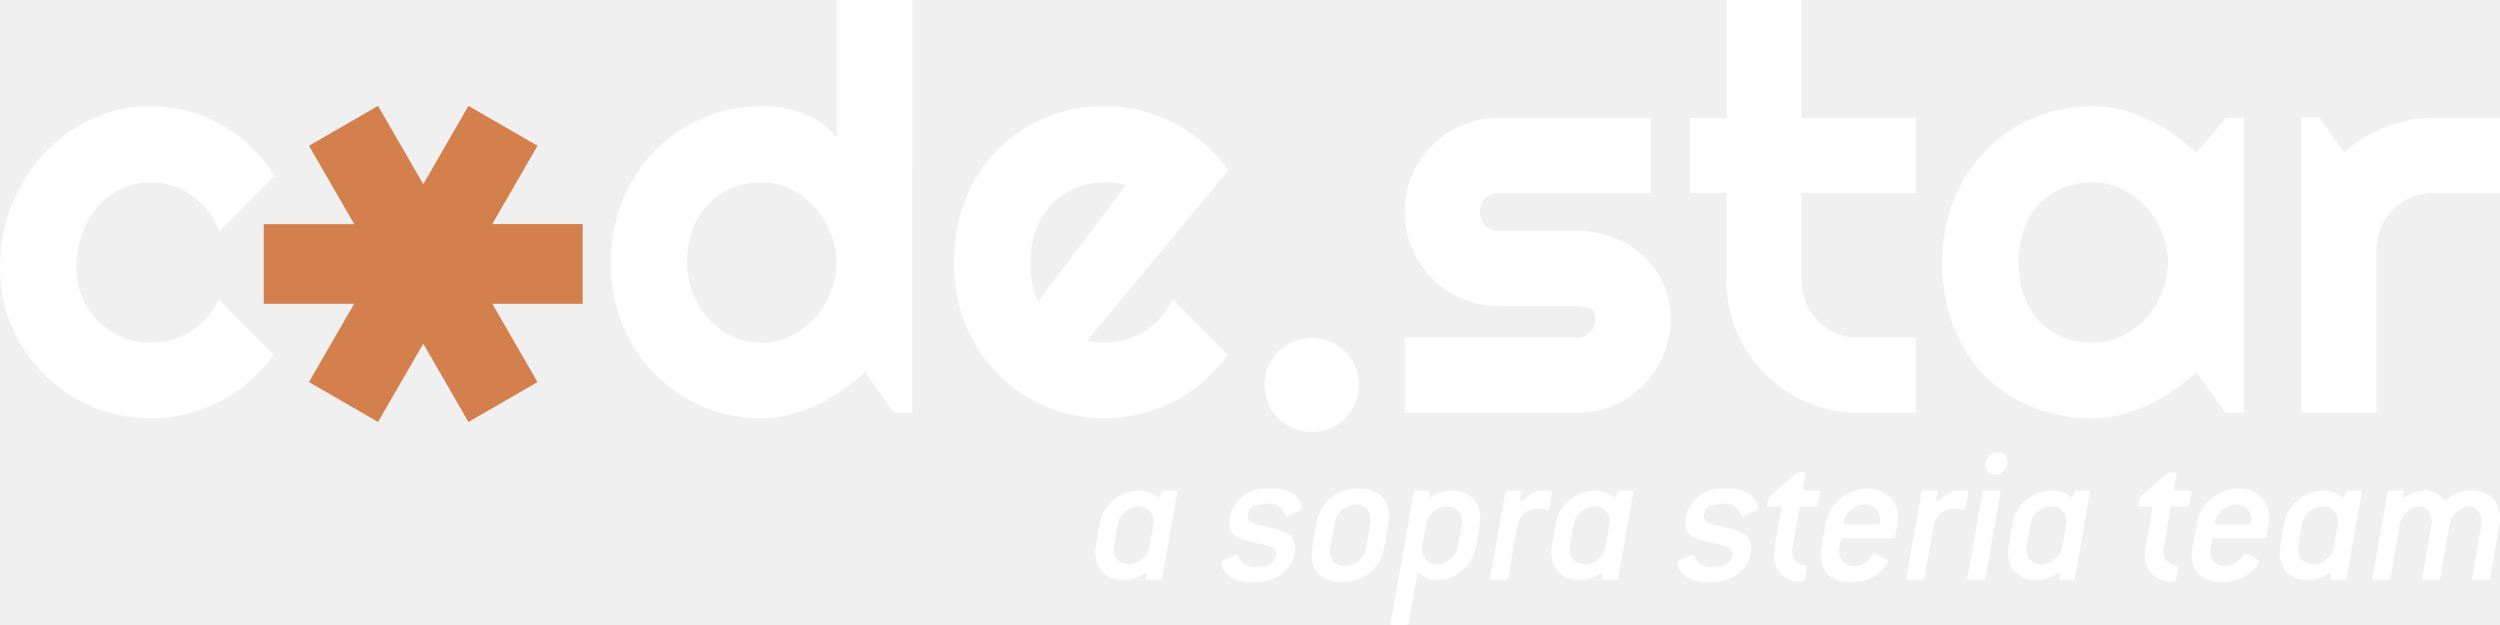
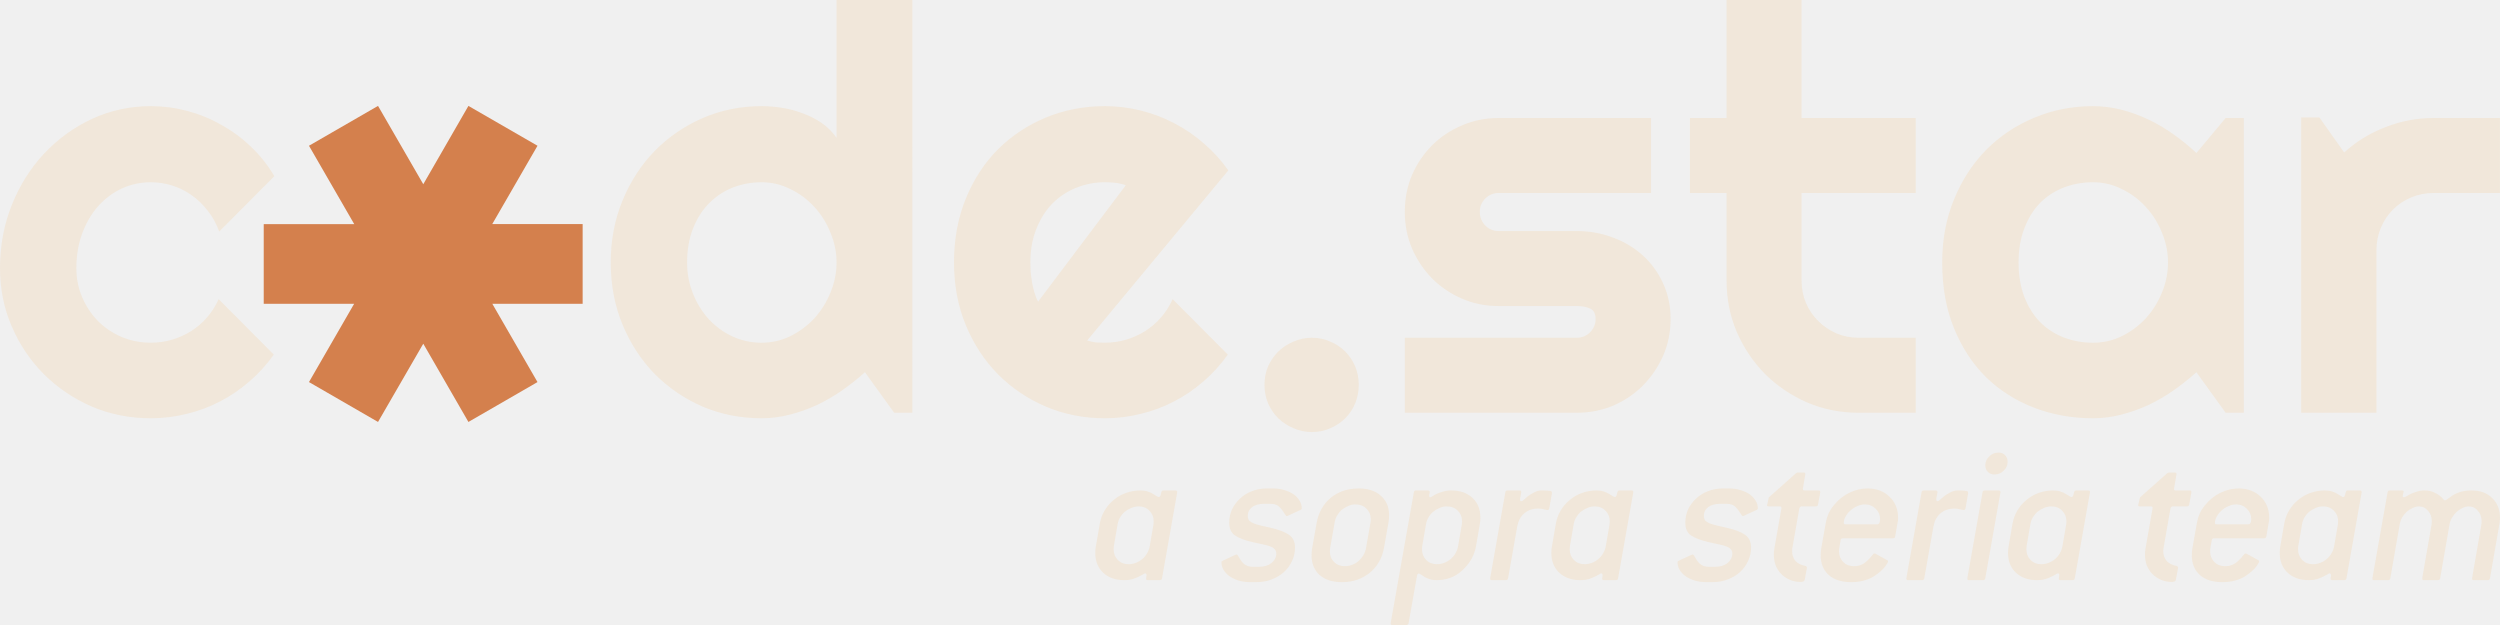
<svg xmlns="http://www.w3.org/2000/svg" width="1000" height="250" viewBox="-50 -50 100 25">
-   <path id="codestar" fill="white" d="m-39.026-42.953-2.206 2.217q-.165-.463-.452-.827-.287-.375-.65-.629-.354-.253-.773-.386-.419-.132-.86-.132-.618 0-1.17.254-.54.253-.948.717-.397.452-.628 1.08-.232.63-.232 1.39 0 .618.232 1.158.231.54.628.949.408.408.949.64.551.23 1.169.23.441 0 .849-.12.408-.122.761-.342.364-.232.64-.552.286-.33.463-.728l2.206 2.217q-.42.596-.97 1.07-.541.474-1.18.805-.63.33-1.335.496-.695.177-1.434.177-1.246 0-2.35-.463-1.091-.475-1.918-1.29-.817-.817-1.29-1.909Q-50-38.023-50-39.269q0-1.356.474-2.537.474-1.18 1.29-2.05.828-.883 1.92-1.39 1.103-.508 2.349-.508.739 0 1.445.188.716.187 1.356.551.65.353 1.191.871.552.519.949 1.191zm25.52 9.463h-.727l-1.17-1.621q-.43.386-.915.728-.474.33-1.003.584-.53.243-1.092.386-.552.144-1.125.144-1.246 0-2.35-.463-1.091-.475-1.918-1.302-.817-.838-1.29-1.974-.475-1.147-.475-2.492 0-1.335.474-2.482.474-1.147 1.29-1.985.828-.838 1.92-1.313 1.103-.474 2.349-.474.397 0 .816.066.43.066.827.22.408.144.761.387.353.243.596.595V-50h3.033zm-3.032-6.01q0-.618-.243-1.192-.232-.584-.64-1.025-.408-.452-.96-.717-.54-.276-1.157-.276-.618 0-1.17.22-.54.221-.948.64-.397.408-.628 1.004-.232.596-.232 1.346 0 .65.232 1.235.231.584.628 1.025.408.442.949.695.551.254 1.169.254.617 0 1.158-.265.551-.275.96-.717.407-.452.639-1.025.243-.585.243-1.202zm10.025 3.12q.176.056.353.078.176.01.353.01.44 0 .849-.12.408-.122.761-.342.364-.232.64-.552.286-.33.463-.728l2.206 2.217q-.42.596-.97 1.07-.541.474-1.181.805-.629.33-1.334.496-.695.177-1.434.177-1.246 0-2.35-.463-1.091-.464-1.918-1.29-.817-.828-1.29-1.964-.475-1.147-.475-2.515 0-1.4.474-2.558t1.29-1.974q.828-.817 1.92-1.269 1.103-.452 2.349-.452.739 0 1.445.177.705.176 1.334.507.64.33 1.191.816.552.474.97 1.07zm1.544-6.209q-.21-.077-.42-.099-.198-.022-.418-.022-.618 0-1.17.232-.54.22-.948.64-.397.418-.628 1.014-.232.585-.232 1.324 0 .165.011.375.022.21.055.43.044.21.1.408.055.198.143.353zm9.32 7.974q0 .397-.144.75-.143.342-.397.596-.254.253-.596.397-.341.154-.739.154-.386 0-.738-.154-.342-.144-.607-.397-.254-.254-.408-.596-.143-.353-.143-.75 0-.386.143-.728.154-.341.408-.595.265-.254.607-.397.352-.155.738-.155.398 0 .74.155.341.143.595.397.254.254.397.595.143.342.143.728zm8.723 1.125H6.192v-3h6.882q.31 0 .53-.22.22-.22.22-.53 0-.32-.22-.419-.22-.099-.53-.099H9.942q-.783 0-1.467-.298-.684-.297-1.19-.805-.508-.518-.806-1.202-.287-.684-.287-1.467t.287-1.467q.298-.683.805-1.19.507-.508 1.191-.795.684-.298 1.467-.298h6.099v3H9.942q-.309 0-.53.22-.22.221-.22.53 0 .32.22.552.221.22.53.22h3.132q.772 0 1.456.265.684.254 1.191.717.508.463.805 1.114.298.65.298 1.422 0 .783-.298 1.467-.297.673-.805 1.191-.507.508-1.19.806-.685.286-1.457.286zm11.272 0q-1.092 0-2.052-.408-.96-.419-1.687-1.136-.717-.728-1.136-1.687-.408-.96-.408-2.052v-3.507h-1.467v-3h1.467V-50h3v4.72h4.566v3h-4.566v3.507q0 .475.176.894.177.408.486.717.308.308.727.496.42.176.894.176h2.283v3zm15.407 0h-.728l-1.169-1.621q-.43.386-.915.728-.474.33-1.004.584-.53.243-1.092.386-.551.144-1.125.144-1.246 0-2.349-.42-1.092-.418-1.919-1.212-.816-.806-1.29-1.964-.474-1.158-.474-2.635 0-1.38.474-2.526.474-1.158 1.29-1.985.827-.827 1.92-1.28 1.102-.463 2.348-.463.574 0 1.136.143.563.144 1.092.398.53.253 1.004.595.485.342.904.739l1.17-1.4h.727zM36.72-39.5q0-.618-.242-1.192-.232-.584-.64-1.025-.408-.452-.96-.717-.54-.276-1.158-.276-.617 0-1.169.21-.54.21-.948.617-.397.408-.629 1.015-.231.595-.231 1.368 0 .772.231 1.378.232.596.629 1.004.408.408.948.617.552.21 1.17.21.617 0 1.157-.265.552-.276.96-.717.408-.452.64-1.025.242-.585.242-1.202zm8.338 6.01h-3.01v-11.812h.727l.993 1.401q.728-.662 1.654-1.015.926-.364 1.919-.364h2.658v3h-2.658q-.474 0-.893.177-.42.176-.728.485-.309.309-.485.728-.177.419-.177.893z" />
+   <path id="codestar" fill="#f1e7da" d="m-39.026-42.953-2.206 2.217q-.165-.463-.452-.827-.287-.375-.65-.629-.354-.253-.773-.386-.419-.132-.86-.132-.618 0-1.17.254-.54.253-.948.717-.397.452-.628 1.08-.232.63-.232 1.39 0 .618.232 1.158.231.54.628.949.408.408.949.64.551.23 1.169.23.441 0 .849-.12.408-.122.761-.342.364-.232.64-.552.286-.33.463-.728l2.206 2.217q-.42.596-.97 1.07-.541.474-1.18.805-.63.33-1.335.496-.695.177-1.434.177-1.246 0-2.35-.463-1.091-.475-1.918-1.29-.817-.817-1.29-1.909Q-50-38.023-50-39.269q0-1.356.474-2.537.474-1.18 1.29-2.05.828-.883 1.92-1.39 1.103-.508 2.349-.508.739 0 1.445.188.716.187 1.356.551.65.353 1.191.871.552.519.949 1.191zm25.52 9.463h-.727l-1.17-1.621q-.43.386-.915.728-.474.33-1.003.584-.53.243-1.092.386-.552.144-1.125.144-1.246 0-2.35-.463-1.091-.475-1.918-1.302-.817-.838-1.29-1.974-.475-1.147-.475-2.492 0-1.335.474-2.482.474-1.147 1.29-1.985.828-.838 1.92-1.313 1.103-.474 2.349-.474.397 0 .816.066.43.066.827.22.408.144.761.387.353.243.596.595V-50h3.033zm-3.032-6.01q0-.618-.243-1.192-.232-.584-.64-1.025-.408-.452-.96-.717-.54-.276-1.157-.276-.618 0-1.17.22-.54.221-.948.64-.397.408-.628 1.004-.232.596-.232 1.346 0 .65.232 1.235.231.584.628 1.025.408.442.949.695.551.254 1.169.254.617 0 1.158-.265.551-.275.96-.717.407-.452.639-1.025.243-.585.243-1.202zm10.025 3.12q.176.056.353.078.176.01.353.01.44 0 .849-.12.408-.122.761-.342.364-.232.64-.552.286-.33.463-.728l2.206 2.217q-.42.596-.97 1.07-.541.474-1.181.805-.629.33-1.334.496-.695.177-1.434.177-1.246 0-2.35-.463-1.091-.464-1.918-1.29-.817-.828-1.29-1.964-.475-1.147-.475-2.515 0-1.4.474-2.558t1.29-1.974q.828-.817 1.92-1.269 1.103-.452 2.349-.452.739 0 1.445.177.705.176 1.334.507.64.33 1.191.816.552.474.97 1.07zm1.544-6.209q-.21-.077-.42-.099-.198-.022-.418-.022-.618 0-1.17.232-.54.22-.948.64-.397.418-.628 1.014-.232.585-.232 1.324 0 .165.011.375.022.21.055.43.044.21.1.408.055.198.143.353zm9.32 7.974q0 .397-.144.75-.143.342-.397.596-.254.253-.596.397-.341.154-.739.154-.386 0-.738-.154-.342-.144-.607-.397-.254-.254-.408-.596-.143-.353-.143-.75 0-.386.143-.728.154-.341.408-.595.265-.254.607-.397.352-.155.738-.155.398 0 .74.155.341.143.595.397.254.254.397.595.143.342.143.728zm8.723 1.125H6.192v-3h6.882q.31 0 .53-.22.22-.22.22-.53 0-.32-.22-.419-.22-.099-.53-.099H9.942q-.783 0-1.467-.298-.684-.297-1.19-.805-.508-.518-.806-1.202-.287-.684-.287-1.467t.287-1.467q.298-.683.805-1.19.507-.508 1.191-.795.684-.298 1.467-.298h6.099v3H9.942q-.309 0-.53.22-.22.221-.22.53 0 .32.22.552.221.22.53.22h3.132q.772 0 1.456.265.684.254 1.191.717.508.463.805 1.114.298.65.298 1.422 0 .783-.298 1.467-.297.673-.805 1.191-.507.508-1.19.806-.685.286-1.457.286zm11.272 0q-1.092 0-2.052-.408-.96-.419-1.687-1.136-.717-.728-1.136-1.687-.408-.96-.408-2.052v-3.507h-1.467v-3h1.467V-50h3v4.72h4.566v3h-4.566v3.507q0 .475.176.894.177.408.486.717.308.308.727.496.42.176.894.176h2.283v3zm15.407 0h-.728l-1.169-1.621q-.43.386-.915.728-.474.33-1.004.584-.53.243-1.092.386-.551.144-1.125.144-1.246 0-2.349-.42-1.092-.418-1.919-1.212-.816-.806-1.29-1.964-.474-1.158-.474-2.635 0-1.38.474-2.526.474-1.158 1.29-1.985.827-.827 1.92-1.28 1.102-.463 2.348-.463.574 0 1.136.143.563.144 1.092.398.53.253 1.004.595.485.342.904.739l1.17-1.4h.727zM36.72-39.5q0-.618-.242-1.192-.232-.584-.64-1.025-.408-.452-.96-.717-.54-.276-1.158-.276-.617 0-1.169.21-.54.21-.948.617-.397.408-.629 1.015-.231.595-.231 1.368 0 .772.231 1.378.232.596.629 1.004.408.408.948.617.552.21 1.17.21.617 0 1.157-.265.552-.276.96-.717.408-.452.64-1.025.242-.585.242-1.202zm8.338 6.01h-3.01v-11.812h.727l.993 1.401q.728-.662 1.654-1.015.926-.364 1.919-.364h2.658v3h-2.658q-.474 0-.893.177-.42.176-.728.485-.309.309-.485.728-.177.419-.177.893z" />
  <path id="star" fill="#d4804d" d="m-34.879-45.764-2.762 1.594 1.81 3.134h-3.62v3.189h3.616l-1.806 3.13 2.762 1.595 1.81-3.13 1.806 3.13 2.763-1.595-1.807-3.13h3.613v-3.19h-3.616l1.81-3.133-2.763-1.594-1.806 3.133z" />
-   <path id="tagline" fill="white" d="M-3.86-29.027q.007-.04.007-.12 0-.254-.167-.422-.167-.175-.43-.175-.16 0-.303.064-.136.055-.256.151-.111.096-.191.231-.072.128-.096.271l-.151.877q-.008.04-.008.12 0 .255.167.43.168.168.43.168.152 0 .296-.056.143-.056.255-.151.12-.104.191-.231.08-.136.104-.28zm.342 2.153q-.008.08-.095.08h-.479q-.063 0-.063-.056v-.024l.015-.096v-.023q0-.072-.055-.072-.032 0-.096.048-.064.04-.167.087-.096.048-.24.096-.143.04-.327.04-.526 0-.845-.295-.319-.295-.319-.797 0-.128.024-.264l.152-.877q.048-.295.191-.542.152-.255.367-.43.215-.184.486-.28.28-.103.582-.103.168 0 .287.04.128.04.216.095.087.048.143.088.056.04.096.04.048 0 .072-.088l.023-.095q.016-.04.024-.056.016-.024.064-.024h.479q.071 0 .071.064v.016zm4.434-3.588q.27 0 .478.072.215.064.367.175.151.112.23.256.08.143.08.295 0 .04-.055.063l-.502.232-.048.015q-.016 0-.048-.047-.12-.2-.24-.32-.119-.127-.366-.127h-.24q-.318 0-.494.136-.167.135-.167.343 0 .12.056.19.063.065.175.113.12.047.287.087.168.04.39.088.495.112.734.279.248.167.248.51 0 .287-.12.542-.112.248-.319.439-.2.183-.486.295-.28.112-.622.112h-.24q-.279 0-.494-.072-.215-.072-.367-.184-.143-.12-.223-.255-.072-.143-.072-.287 0-.04.056-.063l.503-.232q.015-.008.023-.008.008-.008.024-.008t.056.048q.056.088.104.176.056.08.12.143.071.056.159.096.088.032.223.032h.24q.302 0 .494-.152.191-.16.191-.367 0-.12-.064-.183-.056-.072-.175-.112-.112-.047-.287-.08-.176-.04-.399-.087-.486-.112-.725-.271-.232-.16-.232-.51 0-.287.112-.535.12-.247.319-.43.2-.192.47-.295.28-.112.606-.112zm3.906 1.356q.008-.032.008-.064v-.064q0-.255-.175-.423-.167-.167-.447-.167-.143 0-.279.064-.135.056-.255.151-.111.096-.191.232-.072.127-.096.27l-.183 1.037q-.008.04-.008.072v.056q0 .255.167.422.168.168.43.168.152 0 .296-.056.143-.056.255-.152.112-.103.191-.23.08-.136.104-.28zm.535 1.036q-.056.303-.2.55-.143.247-.366.43-.216.176-.503.28-.279.096-.606.096-.574 0-.9-.287-.32-.295-.32-.79 0-.135.024-.279l.184-1.036q.055-.303.199-.55.143-.256.359-.431.223-.183.502-.28.287-.095.614-.095.574 0 .893.295.327.287.327.782 0 .135-.024.279zm3.117-.957q.008-.04.008-.12 0-.254-.167-.422-.168-.175-.455-.175-.143 0-.279.064-.135.055-.255.151-.112.096-.191.231-.072.128-.096.271l-.151.877q-.008.04-.008.12 0 .255.167.43.167.168.43.168.152 0 .296-.056.143-.056.255-.151.12-.104.191-.231.08-.136.104-.28zm.566.877q-.048.272-.191.527-.144.247-.375.454-.406.375-1.028.375-.144 0-.263-.04-.112-.04-.2-.088-.08-.055-.143-.095-.056-.04-.096-.04-.048 0-.064.087l-.335 1.89q-.008.08-.095.08h-.558q-.064 0-.064-.056v-.024l.925-5.222q.008-.08.087-.08h.479q.071 0 .071.08l-.023.095v.024q0 .072.047.072.024 0 .088-.04.064-.048.168-.096.103-.047.247-.087.143-.048.335-.048.526 0 .845.295.319.295.319.797 0 .136-.024.263zm2.934-1.53q-.015.08-.063.08-.056 0-.152-.025-.088-.032-.231-.032-.335 0-.558.192-.215.183-.28.518l-.366 2.073q-.008.08-.096.08H9.67q-.064 0-.064-.056v-.024l.606-3.428q.008-.08.088-.08h.478q.072 0 .072.064v.016l-.048.255v.024q0 .071.056.071.032 0 .104-.063.072-.072.175-.152.112-.08.24-.143.135-.072.286-.072.232 0 .32.016.095.008.095.072v.016zm2.408.653q.008-.04.008-.12 0-.254-.167-.422-.168-.175-.43-.175-.16 0-.304.064-.135.055-.255.151-.111.096-.191.231-.072.128-.096.271l-.151.877q-.008.04-.008.12 0 .255.167.43.168.168.43.168.152 0 .296-.056.143-.056.255-.151.12-.104.191-.231.08-.136.104-.28zm.343 2.153q-.008.08-.095.08h-.479q-.064 0-.064-.056v-.024l.016-.096v-.023q0-.072-.055-.072-.032 0-.096.048-.064.04-.168.087-.095.048-.239.096-.143.04-.327.04-.526 0-.845-.295-.319-.295-.319-.797 0-.128.024-.264l.152-.877q.047-.295.191-.542.151-.255.367-.43.215-.184.486-.28.28-.103.582-.103.168 0 .287.04.128.04.215.095.088.048.144.088.056.04.096.04.047 0 .071-.088l.024-.095q.016-.04.024-.056.016-.024.064-.024h.478q.072 0 .072.064v.016zm4.433-3.588q.271 0 .479.072.215.064.367.175.151.112.23.256.08.143.08.295 0 .04-.055.063l-.503.232-.047.015q-.016 0-.048-.047-.12-.2-.24-.32-.12-.127-.366-.127h-.24q-.318 0-.494.136-.167.135-.167.343 0 .12.056.19.063.065.175.113.12.047.287.087.167.04.39.088.495.112.734.279.247.167.247.51 0 .287-.12.542-.11.248-.318.439-.2.183-.486.295-.28.112-.622.112h-.24q-.279 0-.494-.072-.215-.072-.367-.184-.143-.12-.223-.255-.072-.143-.072-.287 0-.04.056-.063l.502-.232q.016-.008.024-.008.008-.008.024-.008t.056.048q.056.088.104.176.056.08.12.143.071.056.159.096.087.032.223.032h.24q.302 0 .494-.152.19-.16.19-.367 0-.12-.063-.183-.056-.072-.175-.112-.112-.047-.287-.08-.176-.04-.399-.087-.486-.112-.726-.271-.23-.16-.23-.51 0-.287.11-.535.12-.247.32-.43.2-.192.47-.295.28-.112.606-.112zm3.564.638q-.008.08-.095.08h-.558q-.072 0-.096.08l-.28 1.594q-.007.04-.007.072v.056q0 .223.135.382.144.152.407.2.048.024.048.064v.016l-.088.478q-.024.08-.16.08-.223 0-.422-.08-.191-.08-.343-.223-.143-.144-.23-.343-.08-.207-.08-.455 0-.111.023-.247l.28-1.594v-.024q0-.056-.064-.056h-.439q-.072 0-.072-.048v-.016q.008-.008.008-.016l.064-.279 1.092-.973.056-.024h.247q.064 0 .064.056v.024l-.096.558v.024q0 .056.064.056h.558q.072 0 .072.064v.016zm2.368.797q.112 0 .112-.215 0-.24-.175-.407-.176-.175-.43-.175-.16 0-.312.072-.151.064-.27.175-.12.104-.192.24-.072.127-.072.255 0 .055.064.055zm.718.479q-.008.08-.096.08H23.72q-.088 0-.096.08l-.055.318q-.008.032-.008.064v.064q0 .247.167.422.167.168.43.168.312 0 .527-.216.135-.127.191-.207.064-.088.104-.088.016 0 .048.016l.462.256q.032.016.032.04 0 .063-.136.239-.135.167-.43.366-.16.104-.399.168-.231.064-.51.064-.574 0-.901-.287-.319-.295-.319-.79 0-.135.024-.279l.183-1.036q.032-.176.112-.36.088-.183.223-.342.263-.319.614-.486.351-.168.726-.168.27 0 .494.088.223.088.383.247.16.152.247.359.088.207.088.446v.112q0 .048-.016.104zm2.815-1.132q-.016.08-.064.08-.056 0-.152-.025-.087-.032-.23-.032-.336 0-.559.192-.215.183-.279.518l-.367 2.073q-.008.08-.095.08h-.559q-.063 0-.063-.056v-.024l.606-3.428q.008-.08.087-.08h.479q.071 0 .071.064v.016l-.047.255v.024q0 .071.055.071.032 0 .104-.063.072-.072.175-.152.112-.08.24-.143.135-.072.287-.072.23 0 .319.016.095.008.095.072v.016zm.789 2.806q-.008.08-.096.08h-.558q-.064 0-.064-.056v-.024l.606-3.428q.008-.08.088-.08h.558q.072 0 .072.064v.016zm.893-4.656q0 .207-.16.359-.15.151-.366.151-.16 0-.263-.104-.104-.103-.104-.263 0-.207.16-.359.159-.151.366-.151.168 0 .263.104.104.095.104.263zm2.344 2.503q.008-.04.008-.12 0-.254-.167-.422-.168-.175-.43-.175-.16 0-.304.064-.135.055-.255.151-.112.096-.191.231-.072.128-.096.271l-.151.877q-.008.04-.008.12 0 .255.167.43.167.168.43.168.152 0 .296-.056.143-.056.255-.151.12-.104.191-.231.08-.136.104-.28zm.343 2.153q-.008.08-.096.08h-.478q-.064 0-.064-.056v-.024l.016-.096v-.023q0-.072-.056-.072-.032 0-.095.048-.064.04-.168.087-.096.048-.239.096-.144.04-.327.04-.526 0-.845-.295-.319-.295-.319-.797 0-.128.024-.264l.151-.877q.048-.295.192-.542.151-.255.367-.43.215-.184.486-.28.279-.103.582-.103.167 0 .287.04.128.04.215.095.088.048.144.088.056.04.095.04.048 0 .072-.088l.024-.095q.016-.04.024-.056.016-.024.064-.024h.478q.072 0 .072.064v.016zm4.577-2.95q-.008.08-.096.08h-.558q-.072 0-.096.08l-.279 1.594q-.008.04-.008.072v.056q0 .223.136.382.143.152.406.2.048.024.048.064v.016l-.088.478q-.023.08-.159.08-.223 0-.423-.08-.191-.08-.342-.223-.144-.144-.232-.343-.08-.207-.08-.455 0-.111.024-.247l.28-1.594v-.024q0-.056-.064-.056h-.439q-.072 0-.072-.048v-.016q.008-.008.008-.016l.064-.279 1.093-.973.055-.024h.248q.063 0 .063.056v.024l-.095.558v.024q0 .056.063.056h.559q.071 0 .071.064v.016zm2.368.797q.111 0 .111-.215 0-.24-.175-.407-.175-.175-.43-.175-.16 0-.312.072-.151.064-.27.175-.12.104-.192.24-.072.127-.072.255 0 .055.064.055zm.717.479q-.008.08-.095.08h-1.994q-.087 0-.095.08l-.056.318q-.008.032-.008.064v.064q0 .247.167.422.168.168.43.168.312 0 .527-.216.136-.127.191-.207.064-.088.104-.088.016 0 .048.016l.462.256q.032.016.032.04 0 .063-.135.239-.136.167-.43.366-.16.104-.4.168-.23.064-.51.064-.574 0-.9-.287-.32-.295-.32-.79 0-.135.024-.279l.184-1.036q.031-.176.111-.36.088-.183.223-.342.264-.319.614-.486.351-.168.726-.168.271 0 .494.088.224.088.383.247.16.152.247.359.088.207.088.446v.112q0 .048-.016.104zm2.863-.479q.008-.04.008-.12 0-.254-.168-.422-.167-.175-.43-.175-.16 0-.303.064-.136.055-.255.151-.112.096-.192.231-.072.128-.095.271l-.152.877q-.008.04-.008.12 0 .255.168.43.167.168.43.168.152 0 .295-.056.144-.056.255-.151.12-.104.192-.231.08-.136.103-.28zm.343 2.153q-.008.08-.096.08h-.478q-.064 0-.064-.056v-.024l.016-.096v-.023q0-.072-.056-.072-.032 0-.096.048-.064.04-.167.087-.096.048-.24.096-.143.04-.326.04-.527 0-.846-.295-.318-.295-.318-.797 0-.128.023-.264l.152-.877q.048-.295.191-.542.152-.255.367-.43.215-.184.486-.28.28-.103.582-.103.168 0 .288.04.127.04.215.095.088.048.143.088.056.04.096.04.048 0 .072-.088l.024-.095q.016-.04.024-.056.016-.024.063-.024h.479q.072 0 .072.064v.016zm5.74 0q-.008.08-.095.08h-.558q-.064 0-.064-.056v-.024l.374-2.153q.008-.04.008-.12 0-.254-.151-.422-.144-.175-.367-.175-.12 0-.247.064-.12.055-.231.151-.104.096-.184.231-.08.128-.103.271l-.375 2.153q-.008.08-.096.08h-.558q-.064 0-.064-.056v-.024l.375-2.153q.008-.04.008-.12 0-.254-.151-.422-.144-.175-.367-.175-.12 0-.247.064-.128.055-.24.151-.103.096-.183.231-.072.128-.096.271l-.374 2.153q-.008.08-.096.08h-.558q-.064 0-.064-.056v-.024l.606-3.428q.008-.08.088-.08h.478q.08 0 .08.048 0 .008-.008.016v.016l-.024.103q0 .016-.008.024v.008q0 .056.048.056.04 0 .111-.04.072-.048.168-.095.104-.048.24-.088.135-.048.294-.048.215 0 .359.064.151.064.247.135.096.072.144.136.055.064.08.064.031 0 .103-.056.08-.064.215-.152.311-.191.742-.191.526 0 .829.303.311.303.311.79 0 .135-.024.262z" />
+   <path id="tagline" fill="#f1e7da" d="M-3.86-29.027q.007-.04.007-.12 0-.254-.167-.422-.167-.175-.43-.175-.16 0-.303.064-.136.055-.256.151-.111.096-.191.231-.072.128-.096.271l-.151.877q-.008.04-.008.12 0 .255.167.43.168.168.43.168.152 0 .296-.056.143-.056.255-.151.12-.104.191-.231.08-.136.104-.28zm.342 2.153q-.008.08-.095.08h-.479q-.063 0-.063-.056v-.024l.015-.096v-.023q0-.072-.055-.072-.032 0-.096.048-.064.04-.167.087-.096.048-.24.096-.143.04-.327.04-.526 0-.845-.295-.319-.295-.319-.797 0-.128.024-.264l.152-.877q.048-.295.191-.542.152-.255.367-.43.215-.184.486-.28.28-.103.582-.103.168 0 .287.04.128.04.216.095.087.048.143.088.056.04.096.04.048 0 .072-.088l.023-.095q.016-.04.024-.056.016-.024.064-.024h.479q.071 0 .071.064v.016zm4.434-3.588q.27 0 .478.072.215.064.367.175.151.112.23.256.08.143.08.295 0 .04-.055.063l-.502.232-.048.015q-.016 0-.048-.047-.12-.2-.24-.32-.119-.127-.366-.127h-.24q-.318 0-.494.136-.167.135-.167.343 0 .12.056.19.063.065.175.113.12.047.287.087.168.04.39.088.495.112.734.279.248.167.248.51 0 .287-.12.542-.112.248-.319.439-.2.183-.486.295-.28.112-.622.112h-.24q-.279 0-.494-.072-.215-.072-.367-.184-.143-.12-.223-.255-.072-.143-.072-.287 0-.04.056-.063l.503-.232q.015-.008.023-.008.008-.008.024-.008t.056.048q.056.088.104.176.056.08.12.143.071.056.159.096.088.032.223.032h.24q.302 0 .494-.152.191-.16.191-.367 0-.12-.064-.183-.056-.072-.175-.112-.112-.047-.287-.08-.176-.04-.399-.087-.486-.112-.725-.271-.232-.16-.232-.51 0-.287.112-.535.12-.247.319-.43.2-.192.47-.295.28-.112.606-.112zm3.906 1.356q.008-.032.008-.064v-.064q0-.255-.175-.423-.167-.167-.447-.167-.143 0-.279.064-.135.056-.255.151-.111.096-.191.232-.072.127-.096.27l-.183 1.037q-.008.04-.008.072v.056q0 .255.167.422.168.168.43.168.152 0 .296-.056.143-.056.255-.152.112-.103.191-.23.08-.136.104-.28zm.535 1.036q-.056.303-.2.55-.143.247-.366.43-.216.176-.503.28-.279.096-.606.096-.574 0-.9-.287-.32-.295-.32-.79 0-.135.024-.279l.184-1.036q.055-.303.199-.55.143-.256.359-.431.223-.183.502-.28.287-.095.614-.095.574 0 .893.295.327.287.327.782 0 .135-.024.279zm3.117-.957q.008-.04.008-.12 0-.254-.167-.422-.168-.175-.455-.175-.143 0-.279.064-.135.055-.255.151-.112.096-.191.231-.072.128-.096.271l-.151.877q-.008.04-.008.12 0 .255.167.43.167.168.43.168.152 0 .296-.056.143-.056.255-.151.12-.104.191-.231.08-.136.104-.28zm.566.877q-.048.272-.191.527-.144.247-.375.454-.406.375-1.028.375-.144 0-.263-.04-.112-.04-.2-.088-.08-.055-.143-.095-.056-.04-.096-.04-.048 0-.064.087l-.335 1.89q-.008.08-.095.08h-.558q-.064 0-.064-.056v-.024l.925-5.222q.008-.08.087-.08h.479q.071 0 .071.08l-.023.095v.024q0 .072.047.072.024 0 .088-.04.064-.048.168-.096.103-.047.247-.087.143-.048.335-.048.526 0 .845.295.319.295.319.797 0 .136-.024.263zm2.934-1.53q-.015.08-.063.08-.056 0-.152-.025-.088-.032-.231-.032-.335 0-.558.192-.215.183-.28.518l-.366 2.073q-.008.08-.096.08H9.67q-.064 0-.064-.056v-.024l.606-3.428q.008-.08.088-.08h.478q.072 0 .072.064v.016l-.048.255v.024q0 .071.056.071.032 0 .104-.063.072-.072.175-.152.112-.08.24-.143.135-.072.286-.072.232 0 .32.016.095.008.095.072v.016zm2.408.653q.008-.04.008-.12 0-.254-.167-.422-.168-.175-.43-.175-.16 0-.304.064-.135.055-.255.151-.111.096-.191.231-.072.128-.096.271l-.151.877q-.008.04-.008.12 0 .255.167.43.168.168.43.168.152 0 .296-.056.143-.056.255-.151.12-.104.191-.231.08-.136.104-.28zm.343 2.153q-.008.08-.095.08h-.479q-.064 0-.064-.056v-.024l.016-.096v-.023q0-.072-.055-.072-.032 0-.096.048-.064.04-.168.087-.095.048-.239.096-.143.04-.327.04-.526 0-.845-.295-.319-.295-.319-.797 0-.128.024-.264l.152-.877q.047-.295.191-.542.151-.255.367-.43.215-.184.486-.28.28-.103.582-.103.168 0 .287.04.128.04.215.095.088.048.144.088.056.04.096.04.047 0 .071-.088l.024-.095q.016-.04.024-.056.016-.024.064-.024h.478q.072 0 .072.064v.016zm4.433-3.588q.271 0 .479.072.215.064.367.175.151.112.23.256.08.143.08.295 0 .04-.055.063l-.503.232-.047.015q-.016 0-.048-.047-.12-.2-.24-.32-.12-.127-.366-.127h-.24q-.318 0-.494.136-.167.135-.167.343 0 .12.056.19.063.065.175.113.12.047.287.087.167.04.39.088.495.112.734.279.247.167.247.51 0 .287-.12.542-.11.248-.318.439-.2.183-.486.295-.28.112-.622.112h-.24q-.279 0-.494-.072-.215-.072-.367-.184-.143-.12-.223-.255-.072-.143-.072-.287 0-.04.056-.063l.502-.232q.016-.008.024-.008.008-.008.024-.008t.056.048q.056.088.104.176.056.08.12.143.071.056.159.096.087.032.223.032h.24q.302 0 .494-.152.19-.16.19-.367 0-.12-.063-.183-.056-.072-.175-.112-.112-.047-.287-.08-.176-.04-.399-.087-.486-.112-.726-.271-.23-.16-.23-.51 0-.287.11-.535.12-.247.32-.43.2-.192.47-.295.28-.112.606-.112zm3.564.638q-.008.08-.095.08h-.558q-.072 0-.096.08l-.28 1.594q-.007.04-.007.072v.056q0 .223.135.382.144.152.407.2.048.024.048.064v.016l-.088.478q-.024.08-.16.08-.223 0-.422-.08-.191-.08-.343-.223-.143-.144-.23-.343-.08-.207-.08-.455 0-.111.023-.247l.28-1.594v-.024q0-.056-.064-.056h-.439q-.072 0-.072-.048v-.016q.008-.008.008-.016l.064-.279 1.092-.973.056-.024h.247q.064 0 .064.056v.024l-.096.558v.024q0 .056.064.056h.558q.072 0 .072.064v.016zm2.368.797q.112 0 .112-.215 0-.24-.175-.407-.176-.175-.43-.175-.16 0-.312.072-.151.064-.27.175-.12.104-.192.24-.072.127-.072.255 0 .055.064.055zm.718.479q-.008.08-.096.08H23.72q-.088 0-.096.08l-.055.318q-.008.032-.008.064v.064q0 .247.167.422.167.168.43.168.312 0 .527-.216.135-.127.191-.207.064-.088.104-.088.016 0 .048.016l.462.256q.032.016.032.04 0 .063-.136.239-.135.167-.43.366-.16.104-.399.168-.231.064-.51.064-.574 0-.901-.287-.319-.295-.319-.79 0-.135.024-.279l.183-1.036q.032-.176.112-.36.088-.183.223-.342.263-.319.614-.486.351-.168.726-.168.27 0 .494.088.223.088.383.247.16.152.247.359.088.207.088.446v.112q0 .048-.016.104zm2.815-1.132q-.016.08-.064.08-.056 0-.152-.025-.087-.032-.23-.032-.336 0-.559.192-.215.183-.279.518l-.367 2.073q-.008.08-.095.08h-.559q-.063 0-.063-.056v-.024l.606-3.428q.008-.08.087-.08h.479q.071 0 .071.064v.016l-.047.255v.024q0 .071.055.071.032 0 .104-.063.072-.072.175-.152.112-.08.24-.143.135-.072.287-.072.23 0 .319.016.095.008.095.072v.016zm.789 2.806q-.008.08-.096.08h-.558q-.064 0-.064-.056v-.024l.606-3.428q.008-.08.088-.08h.558q.072 0 .072.064v.016zm.893-4.656q0 .207-.16.359-.15.151-.366.151-.16 0-.263-.104-.104-.103-.104-.263 0-.207.16-.359.159-.151.366-.151.168 0 .263.104.104.095.104.263zm2.344 2.503q.008-.04.008-.12 0-.254-.167-.422-.168-.175-.43-.175-.16 0-.304.064-.135.055-.255.151-.112.096-.191.231-.072.128-.096.271l-.151.877q-.008.04-.008.12 0 .255.167.43.167.168.43.168.152 0 .296-.056.143-.056.255-.151.12-.104.191-.231.08-.136.104-.28zm.343 2.153q-.008.08-.096.08h-.478q-.064 0-.064-.056v-.024l.016-.096v-.023q0-.072-.056-.072-.032 0-.095.048-.064.04-.168.087-.096.048-.239.096-.144.04-.327.04-.526 0-.845-.295-.319-.295-.319-.797 0-.128.024-.264l.151-.877q.048-.295.192-.542.151-.255.367-.43.215-.184.486-.28.279-.103.582-.103.167 0 .287.04.128.04.215.095.088.048.144.088.056.04.095.04.048 0 .072-.088l.024-.095q.016-.04.024-.056.016-.024.064-.024h.478q.072 0 .072.064v.016zm4.577-2.95q-.008.08-.096.08h-.558q-.072 0-.096.08l-.279 1.594q-.008.04-.008.072v.056q0 .223.136.382.143.152.406.2.048.024.048.064v.016l-.088.478q-.023.08-.159.08-.223 0-.423-.08-.191-.08-.342-.223-.144-.144-.232-.343-.08-.207-.08-.455 0-.111.024-.247l.28-1.594v-.024q0-.056-.064-.056h-.439q-.072 0-.072-.048v-.016q.008-.008.008-.016l.064-.279 1.093-.973.055-.024h.248q.063 0 .063.056v.024l-.095.558v.024q0 .056.063.056h.559q.071 0 .071.064v.016zm2.368.797q.111 0 .111-.215 0-.24-.175-.407-.175-.175-.43-.175-.16 0-.312.072-.151.064-.27.175-.12.104-.192.24-.072.127-.072.255 0 .055.064.055zm.717.479q-.008.08-.095.08h-1.994q-.087 0-.095.08l-.056.318q-.008.032-.008.064v.064q0 .247.167.422.168.168.43.168.312 0 .527-.216.136-.127.191-.207.064-.088.104-.088.016 0 .048.016l.462.256q.032.016.032.04 0 .063-.135.239-.136.167-.43.366-.16.104-.4.168-.23.064-.51.064-.574 0-.9-.287-.32-.295-.32-.79 0-.135.024-.279l.184-1.036q.031-.176.111-.36.088-.183.223-.342.264-.319.614-.486.351-.168.726-.168.271 0 .494.088.224.088.383.247.16.152.247.359.088.207.088.446v.112q0 .048-.016.104zm2.863-.479q.008-.04.008-.12 0-.254-.168-.422-.167-.175-.43-.175-.16 0-.303.064-.136.055-.255.151-.112.096-.192.231-.072.128-.095.271l-.152.877q-.008.04-.008.12 0 .255.168.43.167.168.43.168.152 0 .295-.056.144-.056.255-.151.12-.104.192-.231.08-.136.103-.28zm.343 2.153q-.008.08-.096.08h-.478q-.064 0-.064-.056v-.024l.016-.096v-.023q0-.072-.056-.072-.032 0-.096.048-.064.04-.167.087-.096.048-.24.096-.143.04-.326.04-.527 0-.846-.295-.318-.295-.318-.797 0-.128.023-.264l.152-.877q.048-.295.191-.542.152-.255.367-.43.215-.184.486-.28.28-.103.582-.103.168 0 .288.04.127.04.215.095.088.048.143.088.056.04.096.04.048 0 .072-.088l.024-.095q.016-.04.024-.056.016-.024.063-.024h.479q.072 0 .072.064v.016zm5.74 0q-.008.08-.095.08h-.558q-.064 0-.064-.056v-.024l.374-2.153q.008-.04.008-.12 0-.254-.151-.422-.144-.175-.367-.175-.12 0-.247.064-.12.055-.231.151-.104.096-.184.231-.08.128-.103.271l-.375 2.153q-.008.08-.096.08h-.558q-.064 0-.064-.056v-.024l.375-2.153q.008-.04.008-.12 0-.254-.151-.422-.144-.175-.367-.175-.12 0-.247.064-.128.055-.24.151-.103.096-.183.231-.072.128-.096.271l-.374 2.153q-.008.08-.096.08h-.558q-.064 0-.064-.056v-.024l.606-3.428q.008-.08.088-.08h.478q.08 0 .08.048 0 .008-.008.016v.016l-.024.103q0 .016-.008.024v.008q0 .056.048.056.04 0 .111-.04.072-.048.168-.095.104-.048.24-.088.135-.048.294-.048.215 0 .359.064.151.064.247.135.096.072.144.136.055.064.08.064.031 0 .103-.056.08-.064.215-.152.311-.191.742-.191.526 0 .829.303.311.303.311.79 0 .135-.024.262z" />
</svg>
